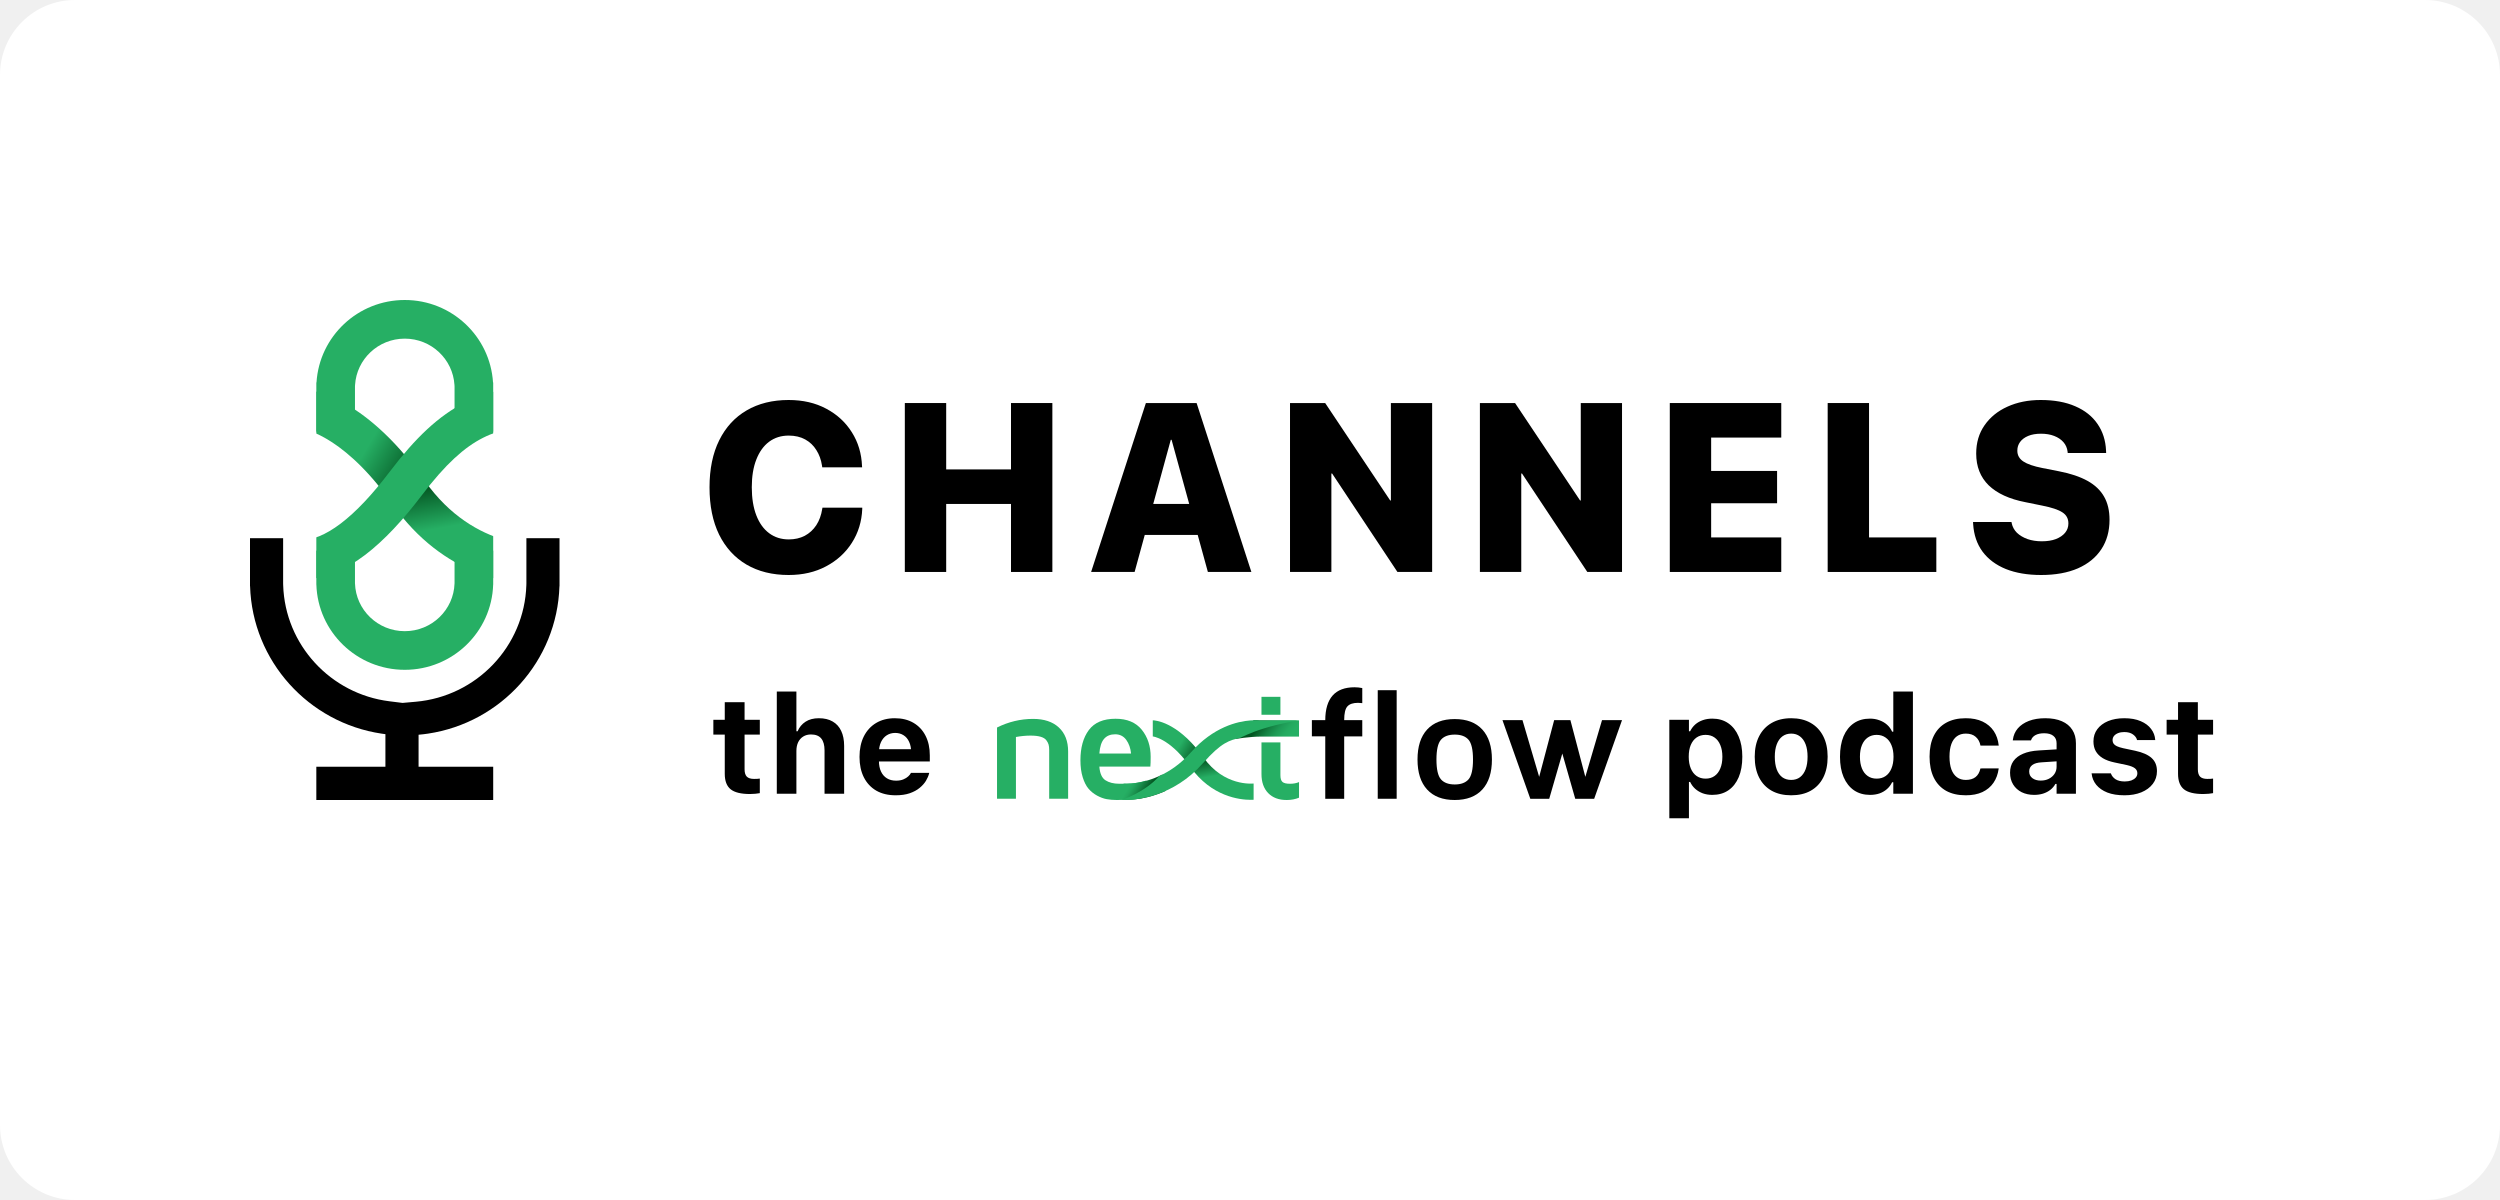
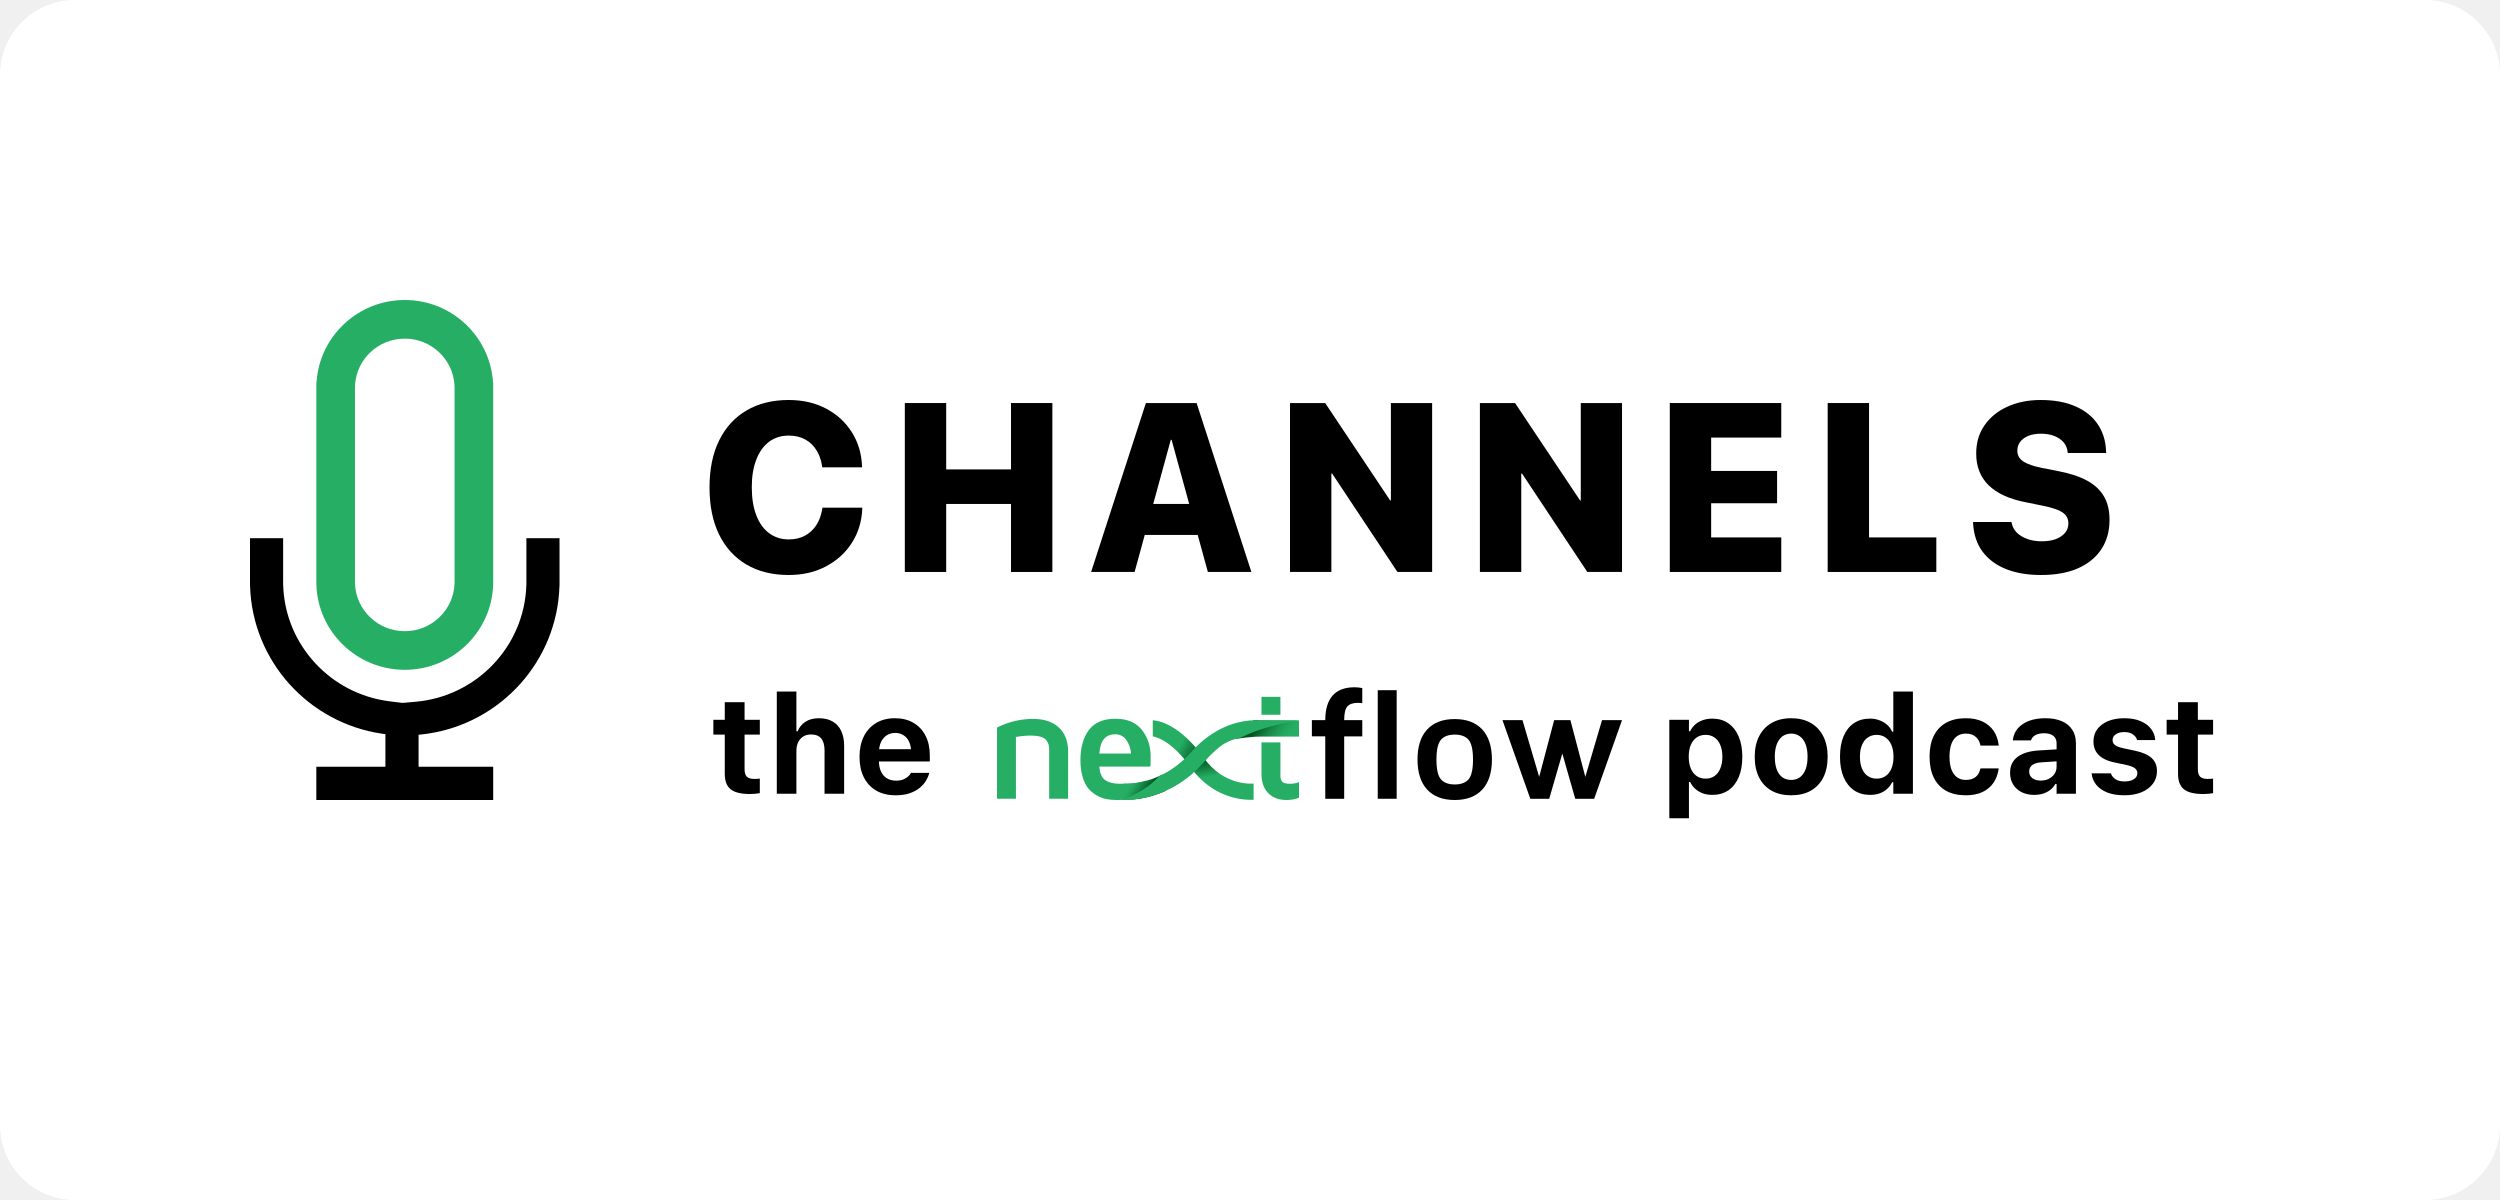
<svg xmlns="http://www.w3.org/2000/svg" width="200" height="96" viewBox="0 0 200 96" fill="none">
  <rect width="200" height="96" rx="6" fill="white" />
-   <path fill-rule="evenodd" clip-rule="evenodd" d="M36.357 30.79L36.364 30.912V30.997V31.006L36.364 31.015L36.365 31.039L36.364 31.063L36.364 31.072V31.081V34.527H39.456V33.69V31.081L39.456 31.039L39.456 30.997V30.599H39.442C39.214 26.916 36.14 24 32.381 24C28.622 24 25.548 26.916 25.32 30.599H25.306V33.69V34.527H28.398V30.916L28.405 30.79C28.532 28.741 30.252 27.091 32.381 27.091C34.51 27.091 36.23 28.741 36.357 30.79ZM28.398 44.056H25.306V46.546V46.766H25.309C25.426 50.552 28.547 53.585 32.381 53.585C36.215 53.585 39.336 50.552 39.453 46.766H39.456V46.546V44.056H36.364V46.546V46.609L36.363 46.671C36.298 48.778 34.553 50.494 32.381 50.494C30.209 50.494 28.464 48.778 28.399 46.671L28.398 46.609V46.546V44.056Z" fill="#26AF64" />
-   <mask id="mask0_250_7197" style="mask-type:alpha" maskUnits="userSpaceOnUse" x="25" y="31" width="15" height="16">
-     <rect x="25.306" y="31.313" width="14.15" height="14.959" fill="#D9D9D9" />
-   </mask>
-   <g mask="url(#mask0_250_7197)">
-     <path d="M33.538 37.847C33.759 38.137 33.759 38.15 33.983 38.468C38.006 44.179 43.556 43.62 43.79 43.593V46.8C43.728 46.808 43.773 46.825 43.232 46.825C41.044 46.825 35.525 46.191 31.393 40.325C31.278 40.164 31.278 40.16 31.166 40.005L33.538 37.847Z" fill="url(#paint0_linear_250_7197)" />
-     <path d="M31.051 39.854C27.165 34.57 24.022 34.276 24.022 34.276V31.081C24.496 31.092 28.607 31.369 33.316 37.558L31.051 39.854Z" fill="url(#paint1_linear_250_7197)" />
-     <path fill-rule="evenodd" clip-rule="evenodd" d="M38.648 35.021C37.167 35.767 35.652 37.109 33.734 39.636C32.268 41.568 30.755 43.222 29.196 44.404C27.642 45.583 25.925 46.382 24.09 46.382L24.09 43.209C24.971 43.209 26.018 42.824 27.259 41.882C28.496 40.944 29.809 39.54 31.185 37.726C33.239 35.019 35.105 33.248 37.204 32.191C39.319 31.125 41.501 30.87 43.988 30.87V34.043C41.709 34.043 40.112 34.283 38.648 35.021Z" fill="#26AF64" />
-   </g>
+   <path fill-rule="evenodd" clip-rule="evenodd" d="M36.364 30.912L36.357 30.79C36.23 28.741 34.51 27.091 32.381 27.091C30.252 27.091 28.532 28.741 28.405 30.79L28.398 30.916V46.546V46.609L28.399 46.671C28.464 48.778 30.209 50.494 32.381 50.494C34.553 50.494 36.298 48.778 36.363 46.671L36.364 46.609V46.546V31.081V31.072L36.364 31.063L36.365 31.039L36.364 31.015L36.364 31.006V30.997V30.912ZM39.442 30.599H39.456V30.997L39.456 31.039L39.456 31.081V33.69V43.674V46.546V46.766H39.453C39.336 50.552 36.215 53.585 32.381 53.585C28.547 53.585 25.426 50.552 25.309 46.766H25.306V46.546V43.674V33.69V30.599H25.32C25.548 26.916 28.622 24 32.381 24C36.14 24 39.214 26.916 39.442 30.599Z" fill="#26AF64" />
  <path fill-rule="evenodd" clip-rule="evenodd" d="M20 43.058V44.244V46.51V46.894H20.006C20.191 52.897 24.692 57.819 30.526 58.691C30.628 58.706 30.731 58.72 30.833 58.733V61.34H30.51H30.339H28.184H27.956H25.306V61.35V63.99V64H27.956H36.806H39.456V63.99V61.35V61.34H36.806H36.136H34.423H33.712H33.486V58.779C33.738 58.757 33.988 58.728 34.236 58.691C40.07 57.819 44.572 52.897 44.756 46.894H44.762V46.51V44.244V43.058H42.112V46.51V46.662L42.108 46.812C41.957 51.71 38.129 55.711 33.254 56.14L32.203 56.233L31.16 56.103C26.451 55.519 22.802 51.592 22.654 46.812L22.65 46.662V46.51V43.058H20Z" fill="black" />
  <path d="M63.092 46C64.222 46 65.22 45.769 66.085 45.307C66.957 44.845 67.645 44.218 68.15 43.425C68.661 42.626 68.938 41.724 68.98 40.718V40.615H65.797L65.779 40.709C65.701 41.215 65.541 41.652 65.301 42.02C65.06 42.382 64.754 42.663 64.381 42.863C64.008 43.056 63.582 43.153 63.101 43.153C62.5 43.153 61.977 42.988 61.532 42.657C61.087 42.326 60.745 41.848 60.504 41.224C60.264 40.6 60.143 39.854 60.143 38.986V38.977C60.143 38.115 60.264 37.378 60.504 36.767C60.745 36.148 61.084 35.674 61.523 35.343C61.968 35.012 62.491 34.847 63.092 34.847C63.603 34.847 64.045 34.95 64.417 35.156C64.79 35.362 65.088 35.646 65.31 36.008C65.538 36.364 65.689 36.779 65.761 37.254L65.779 37.385H68.971L68.962 37.3C68.925 36.289 68.655 35.384 68.15 34.585C67.651 33.785 66.966 33.155 66.094 32.693C65.229 32.231 64.228 32 63.092 32C61.8 32 60.678 32.278 59.729 32.833C58.785 33.383 58.055 34.179 57.538 35.221C57.021 36.264 56.762 37.519 56.762 38.986V38.995C56.762 40.462 57.018 41.72 57.529 42.769C58.046 43.812 58.776 44.611 59.72 45.167C60.669 45.722 61.793 46 63.092 46Z" fill="black" />
  <path d="M72.386 45.757H75.695V40.316H80.88V45.757H84.189V32.243H80.88V37.553H75.695V32.243H72.386V45.757Z" fill="black" />
  <path d="M87.289 45.757H90.769L93.663 35.184H94.718V32.243H91.671L87.289 45.757ZM89.849 42.797H97.549L96.81 40.316H90.589L89.849 42.797ZM96.63 45.757H100.11L95.728 32.243H93.727V35.184L96.63 45.757Z" fill="black" />
  <path d="M103.201 45.757H106.51V37.881H107.872L105.482 36.242L111.794 45.757H114.571V32.243H111.271V40.035H109.9L112.308 41.674L106.014 32.243H103.201V45.757Z" fill="black" />
  <path d="M118.392 45.757H121.701V37.881H123.063L120.673 36.242L126.985 45.757H129.762V32.243H126.462V40.035H125.091L127.499 41.674L121.205 32.243H118.392V45.757Z" fill="black" />
  <path d="M133.583 45.757H142.501V42.994H136.892V40.26H142.167V37.675H136.892V35.006H142.501V32.243H133.583V45.757Z" fill="black" />
  <path d="M146.214 45.757H154.906V42.994H149.523V32.243H146.214V45.757Z" fill="black" />
  <path d="M163.289 46C164.437 46 165.42 45.822 166.238 45.466C167.055 45.104 167.68 44.592 168.113 43.93C168.546 43.269 168.762 42.488 168.762 41.589V41.58C168.762 40.856 168.618 40.241 168.329 39.735C168.041 39.223 167.599 38.802 167.004 38.471C166.409 38.14 165.648 37.884 164.723 37.703L163.388 37.441C162.691 37.303 162.183 37.129 161.865 36.916C161.546 36.704 161.387 36.417 161.387 36.055V36.045C161.387 35.789 161.459 35.562 161.603 35.362C161.753 35.156 161.97 34.993 162.252 34.875C162.535 34.756 162.877 34.697 163.28 34.697C163.677 34.697 164.029 34.756 164.335 34.875C164.642 34.993 164.888 35.159 165.074 35.371C165.261 35.584 165.372 35.84 165.408 36.139L165.417 36.242H168.492L168.483 36.045C168.447 35.228 168.218 34.516 167.797 33.91C167.383 33.305 166.794 32.837 166.03 32.506C165.267 32.169 164.341 32 163.253 32C162.261 32 161.375 32.178 160.593 32.534C159.818 32.883 159.208 33.38 158.763 34.023C158.318 34.66 158.096 35.412 158.096 36.28V36.289C158.096 37.325 158.429 38.171 159.096 38.827C159.77 39.476 160.749 39.925 162.036 40.175L163.37 40.447C164.134 40.597 164.675 40.778 164.993 40.99C165.312 41.196 165.471 41.489 165.471 41.87V41.88C165.471 42.16 165.384 42.407 165.21 42.619C165.035 42.832 164.789 43 164.47 43.125C164.158 43.244 163.782 43.303 163.343 43.303C162.922 43.303 162.541 43.244 162.198 43.125C161.856 43 161.573 42.832 161.351 42.619C161.134 42.401 160.996 42.145 160.936 41.852L160.918 41.758H157.843L157.852 41.926C157.906 42.788 158.156 43.522 158.601 44.127C159.051 44.733 159.674 45.198 160.467 45.522C161.266 45.841 162.207 46 163.289 46Z" fill="black" />
  <path d="M60.001 63.522C60.155 63.522 60.3 63.514 60.436 63.5C60.572 63.486 60.688 63.47 60.785 63.452V62.286C60.71 62.293 60.638 62.3 60.57 62.308C60.506 62.311 60.423 62.313 60.323 62.313C60.058 62.313 59.865 62.252 59.743 62.13C59.625 62.005 59.566 61.81 59.566 61.545V58.768H60.785V57.586H59.566V56.174H57.981V57.586H57.068V58.768H57.981V61.905C57.981 62.478 58.139 62.891 58.454 63.145C58.769 63.396 59.285 63.522 60.001 63.522ZM62.144 63.5H63.712V60.079C63.712 59.81 63.759 59.577 63.852 59.38C63.949 59.183 64.083 59.031 64.255 58.924C64.43 58.813 64.638 58.757 64.878 58.757C65.25 58.757 65.524 58.865 65.7 59.08C65.875 59.294 65.963 59.611 65.963 60.03V63.5H67.531V59.676C67.531 59.203 67.453 58.802 67.295 58.473C67.141 58.143 66.914 57.893 66.613 57.721C66.316 57.545 65.947 57.458 65.506 57.458C65.084 57.458 64.729 57.551 64.443 57.737C64.156 57.923 63.945 58.177 63.809 58.499H63.712V55.325H62.144V63.5ZM71.651 63.623C72.084 63.623 72.458 63.57 72.773 63.462C73.092 63.351 73.357 63.208 73.568 63.033C73.783 62.857 73.951 62.669 74.073 62.469C74.195 62.265 74.279 62.069 74.326 61.883L74.336 61.83H72.876L72.859 61.862C72.824 61.937 72.755 62.021 72.655 62.114C72.559 62.204 72.43 62.283 72.269 62.351C72.107 62.419 71.912 62.453 71.683 62.453C71.4 62.453 71.157 62.39 70.953 62.265C70.749 62.139 70.591 61.959 70.48 61.722C70.369 61.486 70.314 61.201 70.314 60.868V60.234C70.314 59.891 70.369 59.601 70.48 59.364C70.595 59.124 70.749 58.944 70.942 58.822C71.139 58.697 71.363 58.634 71.613 58.634C71.868 58.634 72.09 58.695 72.279 58.816C72.473 58.935 72.623 59.112 72.731 59.348C72.841 59.584 72.897 59.88 72.897 60.234V60.863L73.633 59.934H69.545V60.916H74.385V60.428C74.385 59.83 74.272 59.309 74.046 58.865C73.821 58.421 73.499 58.075 73.08 57.828C72.661 57.581 72.163 57.458 71.586 57.458C71.013 57.458 70.514 57.585 70.088 57.839C69.665 58.093 69.338 58.451 69.105 58.913C68.876 59.375 68.761 59.919 68.761 60.546V60.551C68.761 61.185 68.878 61.731 69.11 62.19C69.343 62.648 69.674 63.002 70.104 63.253C70.537 63.5 71.053 63.623 71.651 63.623Z" fill="black" />
-   <path d="M100.289 57.617C100.531 57.609 100.666 57.624 100.748 57.631H103.921V58.926H102.432C102.432 58.926 101.433 58.928 100.917 58.926C99.864 58.933 98.876 59.117 98.827 59.123L100.289 57.617Z" fill="url(#paint2_linear_250_7197)" />
-   <path d="M96.105 60.358C96.195 60.475 96.195 60.481 96.286 60.609C97.928 62.917 100.193 62.691 100.289 62.68V63.977C100.264 63.98 100.282 63.987 100.061 63.987C99.168 63.987 96.916 63.731 95.23 61.36C95.183 61.295 95.183 61.293 95.137 61.23L96.105 60.358Z" fill="url(#paint3_linear_250_7197)" />
-   <path d="M95.09 61.169C93.504 59.034 92.222 58.915 92.222 58.915V57.624C92.415 57.628 94.093 57.74 96.015 60.241L95.09 61.169Z" fill="url(#paint4_linear_250_7197)" />
+   <path d="M100.289 57.617C100.531 57.609 100.666 57.624 100.748 57.631H103.921V58.926H102.432C102.432 58.926 101.433 58.928 100.917 58.926C99.864 58.933 98.876 59.117 98.827 59.123L100.289 57.617Z" fill="url(#paint0_linear_250_7197)" />
+   <path d="M96.105 60.358C96.195 60.475 96.195 60.481 96.286 60.609C97.928 62.917 100.193 62.691 100.289 62.68V63.977C100.264 63.98 100.282 63.987 100.061 63.987C99.168 63.987 96.916 63.731 95.23 61.36C95.183 61.295 95.183 61.293 95.137 61.23L96.105 60.358Z" fill="url(#paint1_linear_250_7197)" />
+   <path d="M95.09 61.169C93.504 59.034 92.222 58.915 92.222 58.915V57.624C92.415 57.628 94.093 57.74 96.015 60.241L95.09 61.169Z" fill="url(#paint2_linear_250_7197)" />
  <path d="M79.762 63.901V58.201C80.686 57.742 81.648 57.512 82.649 57.512C83.527 57.512 84.213 57.74 84.707 58.198C85.202 58.656 85.45 59.297 85.45 60.122V63.901H83.935V59.993C83.935 59.825 83.92 59.684 83.889 59.571C83.858 59.458 83.797 59.34 83.704 59.217C83.612 59.094 83.461 59.002 83.251 58.94C83.042 58.878 82.774 58.848 82.445 58.848C82.076 58.848 81.686 58.885 81.275 58.959V63.901H79.762Z" fill="#26AF64" />
  <path d="M86.434 60.824C86.434 59.815 86.658 59.008 87.107 58.404C87.556 57.801 88.269 57.5 89.246 57.5C90.17 57.5 90.868 57.794 91.342 58.38C91.816 58.967 92.053 59.69 92.053 60.547C92.053 60.9 92.045 61.16 92.028 61.328H87.948C87.989 61.874 88.152 62.239 88.438 62.423C88.723 62.608 89.093 62.7 89.549 62.7C90.288 62.7 90.766 62.716 91.691 62.452L91.698 63.736C91.216 63.962 90.203 64 89.321 64C89.042 64 88.78 63.977 88.533 63.932C88.287 63.887 88.032 63.792 87.767 63.649C87.503 63.505 87.276 63.323 87.085 63.101C86.895 62.88 86.739 62.573 86.617 62.181C86.495 61.789 86.434 61.337 86.434 60.824ZM87.948 60.282H90.484C90.443 59.85 90.315 59.486 90.1 59.189C89.884 58.892 89.587 58.743 89.21 58.743C88.833 58.743 88.538 58.865 88.326 59.107C88.115 59.349 87.989 59.741 87.948 60.282Z" fill="#26AF64" />
  <path d="M102.433 55.746H100.918V57.181H102.433V55.746Z" fill="#26AF64" />
  <path d="M102.602 62.56C102.489 62.465 102.433 62.283 102.433 62.012V59.391H100.918V61.92C100.918 62.568 101.096 63.077 101.453 63.446C101.811 63.815 102.301 64 102.925 64C102.933 64 102.943 64 102.955 64C103.304 64 103.627 63.938 103.922 63.815V62.566C103.713 62.656 103.473 62.701 103.201 62.701C102.914 62.701 102.715 62.654 102.602 62.56Z" fill="#26AF64" />
  <path d="M104.95 58.909V57.611H106.021C106.029 55.858 106.811 54.982 108.366 54.982C108.567 54.982 108.773 55.003 108.982 55.045V56.251C108.83 56.234 108.718 56.227 108.643 56.227C108.249 56.227 107.966 56.321 107.794 56.51C107.621 56.699 107.535 57.066 107.535 57.611H108.982V58.91H107.535V63.902H106.021V58.909H104.95Z" fill="black" />
  <path d="M110.219 63.901V55.216H111.733V63.901H110.219Z" fill="black" />
  <path d="M114.171 63.163C113.658 62.605 113.401 61.805 113.401 60.763C113.401 59.72 113.657 58.92 114.171 58.362C114.684 57.804 115.419 57.525 116.377 57.525C117.335 57.525 118.071 57.805 118.584 58.362C119.097 58.92 119.354 59.72 119.354 60.763C119.354 61.805 119.097 62.605 118.584 63.163C118.071 63.722 117.335 64 116.377 64C115.419 64 114.684 63.722 114.171 63.163ZM115.276 59.181C115.036 59.456 114.916 59.984 114.916 60.765C114.916 61.547 115.036 62.074 115.276 62.348C115.516 62.62 115.884 62.757 116.381 62.757C116.877 62.757 117.244 62.62 117.483 62.348C117.72 62.075 117.84 61.548 117.84 60.765C117.84 59.984 117.721 59.455 117.483 59.181C117.245 58.905 116.878 58.768 116.381 58.768C115.884 58.768 115.515 58.905 115.276 59.181Z" fill="black" />
  <path d="M120.197 57.611H121.798L123.133 62.148L124.333 57.611H125.632L126.826 62.148L128.162 57.611H129.762L127.534 63.902H126.019L124.985 60.282L123.938 63.902H122.424L120.197 57.611Z" fill="black" />
-   <path d="M92.993 61.962C91.347 62.796 89.97 62.692 89.885 62.687L89.784 63.979C89.806 63.981 89.901 63.988 90.058 63.988C90.597 63.988 91.816 63.926 93.258 63.27L92.993 61.962Z" fill="url(#paint5_linear_250_7197)" />
+   <path d="M92.993 61.962C91.347 62.796 89.97 62.692 89.885 62.687L89.784 63.979C89.806 63.981 89.901 63.988 90.058 63.988C90.597 63.988 91.816 63.926 93.258 63.27L92.993 61.962Z" fill="url(#paint3_linear_250_7197)" />
  <path d="M100.748 57.632C100.644 57.622 100.397 57.606 100.047 57.632H100.042L100.04 57.633C99.003 57.71 97.07 58.154 95.271 60.191C94.442 61.129 93.55 61.717 92.734 62.085C91.62 63.369 89.782 63.98 89.782 63.98C89.804 63.981 89.899 63.988 90.056 63.988C90.952 63.988 93.846 63.762 96.243 61.049C97.738 59.356 98.366 59.23 99.234 59.02C99.234 59.02 100.033 58.607 101.065 58.292C102.533 57.825 103.92 57.632 103.92 57.632H100.748V57.632Z" fill="#26AF64" />
  <path d="M133.546 65.46H135.115V62.555H135.211C135.312 62.77 135.448 62.954 135.62 63.108C135.795 63.262 135.997 63.382 136.227 63.468C136.459 63.55 136.712 63.591 136.984 63.591C137.482 63.591 137.91 63.47 138.268 63.226C138.626 62.983 138.901 62.633 139.095 62.179C139.288 61.724 139.385 61.18 139.385 60.546V60.535C139.385 59.905 139.286 59.364 139.089 58.913C138.896 58.458 138.62 58.107 138.262 57.86C137.904 57.613 137.478 57.49 136.984 57.49C136.705 57.49 136.45 57.531 136.221 57.613C135.992 57.692 135.792 57.807 135.62 57.957C135.451 58.107 135.315 58.288 135.211 58.499H135.115V57.586H133.546V65.46ZM136.447 62.291C136.175 62.291 135.937 62.222 135.732 62.082C135.532 61.942 135.376 61.742 135.265 61.48C135.154 61.215 135.099 60.904 135.099 60.546V60.535C135.099 60.17 135.152 59.858 135.26 59.601C135.371 59.339 135.527 59.139 135.727 58.999C135.931 58.859 136.171 58.79 136.447 58.79C136.726 58.79 136.964 58.859 137.161 58.999C137.362 59.139 137.516 59.339 137.623 59.601C137.734 59.862 137.79 60.173 137.79 60.535V60.546C137.79 60.908 137.734 61.219 137.623 61.48C137.516 61.742 137.362 61.942 137.161 62.082C136.964 62.222 136.726 62.291 136.447 62.291ZM143.295 63.623C143.904 63.623 144.425 63.502 144.858 63.258C145.295 63.011 145.63 62.658 145.862 62.2C146.095 61.738 146.211 61.187 146.211 60.546V60.535C146.211 59.898 146.093 59.35 145.857 58.892C145.621 58.43 145.284 58.075 144.847 57.828C144.414 57.581 143.896 57.458 143.295 57.458C142.693 57.458 142.174 57.583 141.737 57.834C141.304 58.081 140.969 58.433 140.733 58.892C140.497 59.35 140.378 59.898 140.378 60.535V60.546C140.378 61.187 140.495 61.738 140.728 62.2C140.96 62.658 141.295 63.011 141.732 63.258C142.169 63.502 142.69 63.623 143.295 63.623ZM143.295 62.394C143.016 62.394 142.778 62.322 142.581 62.179C142.387 62.032 142.239 61.821 142.135 61.545C142.035 61.269 141.984 60.936 141.984 60.546V60.535C141.984 60.148 142.036 59.819 142.14 59.547C142.244 59.271 142.393 59.06 142.586 58.913C142.783 58.763 143.019 58.688 143.295 58.688C143.571 58.688 143.805 58.763 143.999 58.913C144.195 59.06 144.346 59.271 144.45 59.547C144.554 59.819 144.605 60.148 144.605 60.535V60.546C144.605 60.933 144.554 61.264 144.45 61.54C144.346 61.815 144.197 62.026 144.004 62.173C143.811 62.32 143.574 62.394 143.295 62.394ZM149.601 63.591C149.88 63.591 150.134 63.552 150.363 63.473C150.592 63.391 150.791 63.274 150.959 63.124C151.131 62.974 151.267 62.793 151.368 62.581H151.464V63.5H153.033V55.325H151.464V58.532H151.368C151.271 58.313 151.135 58.127 150.959 57.973C150.784 57.819 150.58 57.701 150.347 57.619C150.118 57.533 149.869 57.49 149.601 57.49C149.099 57.49 148.67 57.611 148.312 57.855C147.953 58.099 147.678 58.448 147.484 58.902C147.295 59.357 147.2 59.901 147.2 60.535V60.546C147.2 61.176 147.296 61.719 147.49 62.173C147.687 62.628 147.964 62.979 148.322 63.226C148.684 63.47 149.11 63.591 149.601 63.591ZM150.132 62.291C149.857 62.291 149.618 62.222 149.418 62.082C149.217 61.942 149.063 61.742 148.956 61.48C148.849 61.219 148.795 60.908 148.795 60.546V60.535C148.795 60.173 148.849 59.864 148.956 59.606C149.063 59.345 149.217 59.144 149.418 59.004C149.622 58.861 149.86 58.79 150.132 58.79C150.408 58.79 150.646 58.861 150.847 59.004C151.051 59.144 151.207 59.345 151.314 59.606C151.425 59.864 151.48 60.175 151.48 60.541V60.551C151.48 60.909 151.425 61.219 151.314 61.48C151.207 61.742 151.053 61.942 150.852 62.082C150.652 62.222 150.412 62.291 150.132 62.291ZM157.26 63.623C157.775 63.623 158.219 63.538 158.592 63.366C158.964 63.19 159.26 62.943 159.478 62.624C159.696 62.306 159.834 61.933 159.892 61.507V61.47L158.441 61.475L158.431 61.491C158.363 61.792 158.232 62.018 158.039 62.168C157.845 62.318 157.587 62.394 157.265 62.394C156.986 62.394 156.75 62.322 156.556 62.179C156.363 62.035 156.214 61.826 156.11 61.55C156.01 61.271 155.96 60.933 155.96 60.535V60.524C155.96 60.127 156.01 59.792 156.11 59.52C156.211 59.248 156.357 59.042 156.551 58.902C156.748 58.759 156.986 58.688 157.265 58.688C157.602 58.688 157.867 58.775 158.06 58.951C158.257 59.123 158.382 59.352 158.436 59.638L158.441 59.649H159.897V59.633C159.85 59.192 159.718 58.809 159.5 58.483C159.281 58.158 158.984 57.905 158.608 57.726C158.232 57.547 157.783 57.458 157.26 57.458C156.644 57.458 156.119 57.579 155.686 57.823C155.256 58.063 154.929 58.41 154.703 58.865C154.478 59.319 154.365 59.873 154.365 60.524V60.535C154.365 61.19 154.478 61.749 154.703 62.211C154.929 62.669 155.256 63.02 155.686 63.264C156.119 63.504 156.644 63.623 157.26 63.623ZM162.733 63.591C162.991 63.591 163.229 63.557 163.447 63.489C163.669 63.418 163.863 63.317 164.027 63.188C164.196 63.056 164.33 62.898 164.43 62.716H164.527V63.5H166.074V59.461C166.074 59.042 165.977 58.684 165.784 58.387C165.594 58.086 165.316 57.857 164.951 57.699C164.586 57.538 164.142 57.458 163.619 57.458C163.125 57.458 162.69 57.529 162.314 57.672C161.942 57.816 161.644 58.016 161.422 58.274C161.204 58.532 161.073 58.834 161.03 59.182L161.025 59.23H162.475L162.486 59.209C162.547 59.033 162.665 58.899 162.84 58.806C163.019 58.709 163.25 58.661 163.533 58.661C163.855 58.661 164.101 58.73 164.269 58.87C164.441 59.006 164.527 59.203 164.527 59.461V61.346C164.527 61.554 164.471 61.742 164.36 61.91C164.249 62.075 164.099 62.206 163.909 62.302C163.719 62.399 163.503 62.447 163.259 62.447C162.987 62.447 162.765 62.383 162.593 62.254C162.421 62.125 162.335 61.948 162.335 61.722V61.711C162.335 61.497 162.418 61.327 162.583 61.201C162.747 61.076 162.998 61.004 163.334 60.986L165.3 60.857V59.901L163.098 60.036C162.608 60.064 162.19 60.152 161.847 60.299C161.507 60.442 161.247 60.641 161.068 60.895C160.892 61.149 160.805 61.454 160.805 61.808V61.819C160.805 62.177 160.887 62.49 161.052 62.759C161.216 63.024 161.444 63.23 161.734 63.377C162.028 63.52 162.361 63.591 162.733 63.591ZM169.962 63.623C170.467 63.623 170.915 63.545 171.305 63.387C171.695 63.226 172.002 63.001 172.224 62.71C172.446 62.42 172.557 62.08 172.557 61.69V61.685C172.557 61.248 172.415 60.9 172.132 60.643C171.849 60.385 171.413 60.191 170.822 60.062L169.839 59.853C169.635 59.806 169.472 59.755 169.35 59.697C169.228 59.64 169.141 59.572 169.087 59.493C169.033 59.414 169.006 59.323 169.006 59.219V59.214C169.006 59.081 169.046 58.967 169.125 58.87C169.207 58.773 169.318 58.698 169.458 58.645C169.597 58.591 169.757 58.564 169.936 58.564C170.229 58.564 170.462 58.627 170.634 58.752C170.806 58.874 170.913 59.015 170.956 59.176L170.961 59.203H172.417V59.182C172.396 58.863 172.286 58.575 172.089 58.317C171.896 58.056 171.618 57.848 171.257 57.694C170.895 57.536 170.457 57.458 169.941 57.458C169.45 57.458 169.019 57.535 168.646 57.688C168.278 57.842 167.989 58.059 167.782 58.338C167.578 58.614 167.476 58.938 167.476 59.31V59.316C167.476 59.609 167.536 59.867 167.658 60.089C167.784 60.311 167.972 60.499 168.222 60.653C168.473 60.804 168.786 60.918 169.162 60.997L170.15 61.206C170.451 61.275 170.666 61.361 170.795 61.464C170.924 61.568 170.988 61.699 170.988 61.856V61.867C170.988 61.996 170.945 62.109 170.859 62.206C170.773 62.302 170.655 62.379 170.505 62.437C170.354 62.49 170.179 62.517 169.979 62.517C169.671 62.517 169.425 62.458 169.243 62.34C169.064 62.222 168.942 62.071 168.877 61.889L168.867 61.867H167.325L167.331 61.889C167.366 62.225 167.49 62.524 167.701 62.786C167.916 63.047 168.211 63.253 168.587 63.403C168.967 63.55 169.425 63.623 169.962 63.623ZM176.263 63.522C176.417 63.522 176.562 63.514 176.698 63.5C176.834 63.486 176.95 63.47 177.047 63.452V62.286C176.972 62.293 176.9 62.3 176.832 62.308C176.768 62.311 176.685 62.313 176.585 62.313C176.32 62.313 176.127 62.252 176.005 62.13C175.887 62.005 175.828 61.81 175.828 61.545V58.768H177.047V57.586H175.828V56.174H174.243V57.586H173.33V58.768H174.243V61.905C174.243 62.478 174.401 62.891 174.716 63.145C175.031 63.396 175.547 63.522 176.263 63.522Z" fill="black" />
  <defs>
-     <linearGradient id="paint0_linear_250_7197" x1="36.689" y1="37.285" x2="38.549" y2="47.734" gradientUnits="userSpaceOnUse">
-       <stop offset="0.104" stop-color="#035421" />
-       <stop offset="0.436" stop-color="#26AF64" />
-     </linearGradient>
-     <linearGradient id="paint1_linear_250_7197" x1="23.25" y1="32.377" x2="32.96" y2="38.155" gradientUnits="userSpaceOnUse">
-       <stop offset="0.62" stop-color="#26AF64" />
-       <stop offset="1" stop-color="#035421" />
-     </linearGradient>
-     <linearGradient id="paint2_linear_250_7197" x1="100.155" y1="57.424" x2="103.223" y2="59.821" gradientUnits="userSpaceOnUse">
+     <linearGradient id="paint0_linear_250_7197" x1="100.155" y1="57.424" x2="103.223" y2="59.821" gradientUnits="userSpaceOnUse">
      <stop offset="0.215" stop-color="#035421" />
      <stop offset="0.273" stop-color="#08622B" />
      <stop offset="0.433" stop-color="#158344" />
      <stop offset="0.587" stop-color="#1E9B56" />
      <stop offset="0.728" stop-color="#24AA60" />
      <stop offset="0.847" stop-color="#26AF64" />
    </linearGradient>
-     <linearGradient id="paint3_linear_250_7197" x1="97.391" y1="60.131" x2="98.136" y2="64.357" gradientUnits="userSpaceOnUse">
+     <linearGradient id="paint1_linear_250_7197" x1="97.391" y1="60.131" x2="98.136" y2="64.357" gradientUnits="userSpaceOnUse">
      <stop offset="0.104" stop-color="#035421" />
      <stop offset="0.436" stop-color="#26AF64" />
    </linearGradient>
-     <linearGradient id="paint4_linear_250_7197" x1="91.907" y1="58.148" x2="95.849" y2="60.516" gradientUnits="userSpaceOnUse">
+     <linearGradient id="paint2_linear_250_7197" x1="91.907" y1="58.148" x2="95.849" y2="60.516" gradientUnits="userSpaceOnUse">
      <stop offset="0.62" stop-color="#26AF64" />
      <stop offset="1" stop-color="#035421" />
    </linearGradient>
-     <linearGradient id="paint5_linear_250_7197" x1="90.159" y1="62.231" x2="92.894" y2="63.875" gradientUnits="userSpaceOnUse">
+     <linearGradient id="paint3_linear_250_7197" x1="90.159" y1="62.231" x2="92.894" y2="63.875" gradientUnits="userSpaceOnUse">
      <stop offset="0.153" stop-color="#26AF64" />
      <stop offset="0.237" stop-color="#23A75E" />
      <stop offset="0.37" stop-color="#1A8F4D" />
      <stop offset="0.535" stop-color="#0B6A31" />
      <stop offset="0.62" stop-color="#035421" />
    </linearGradient>
  </defs>
</svg>
